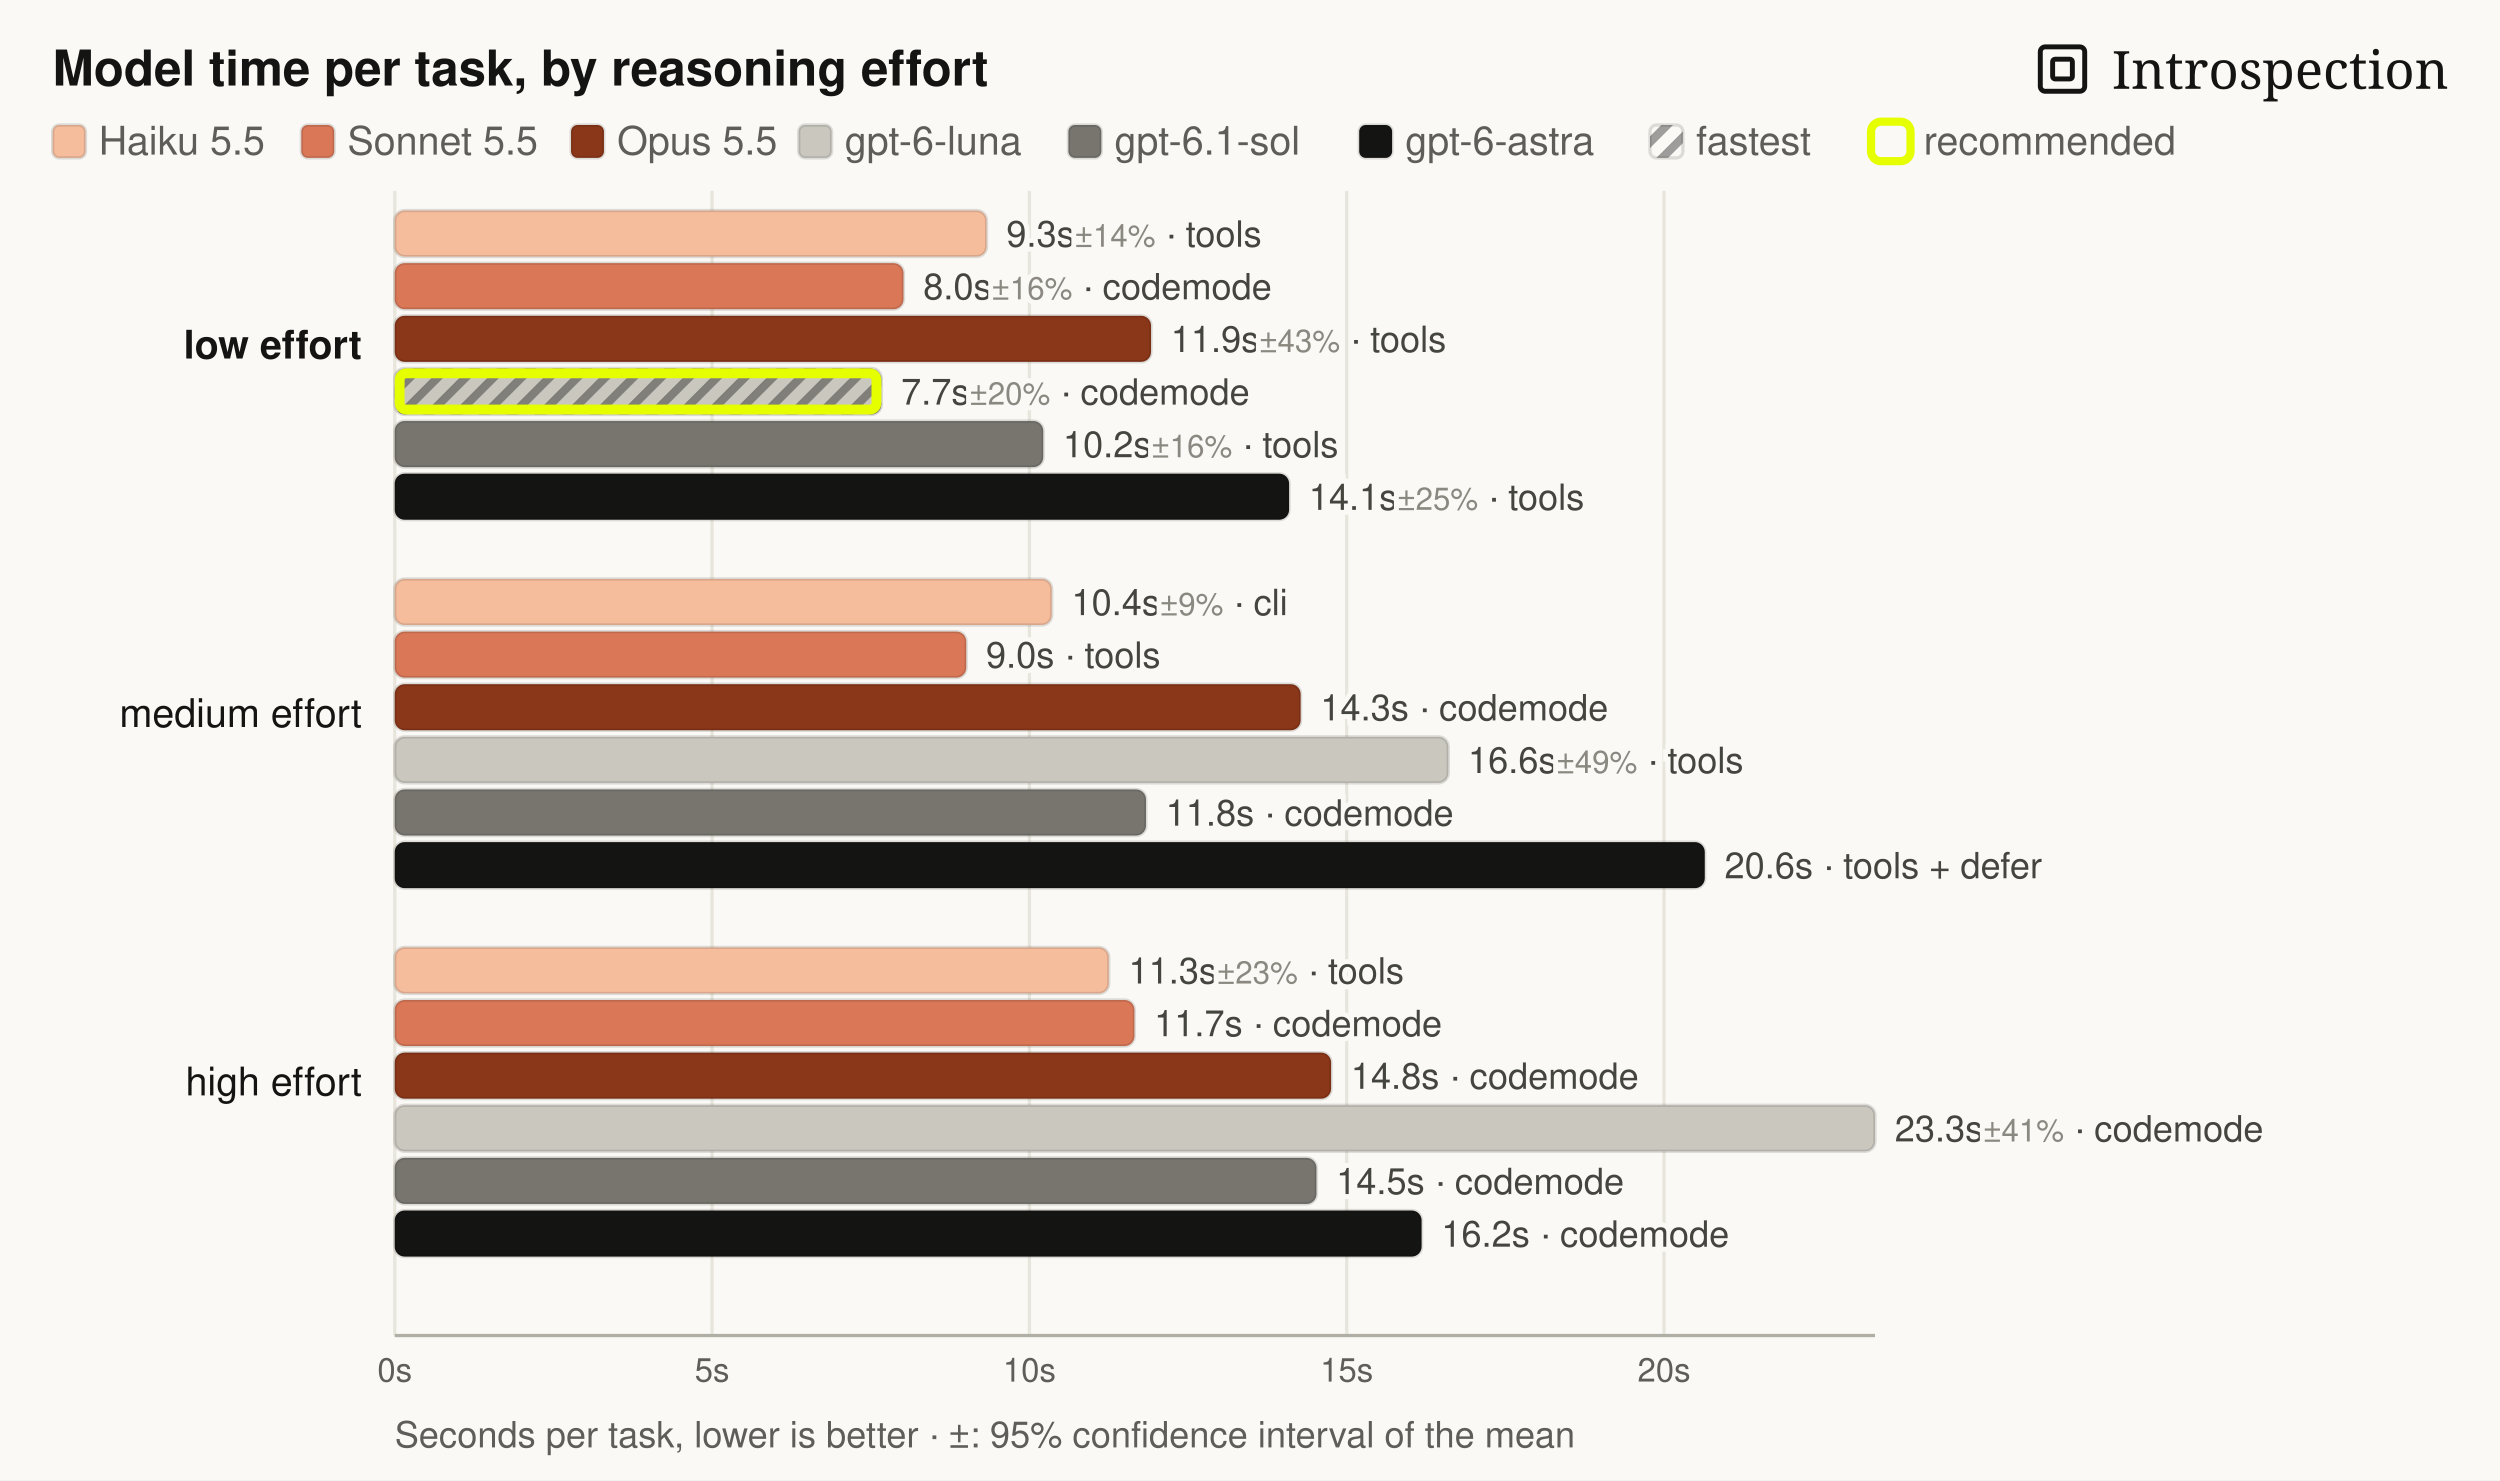
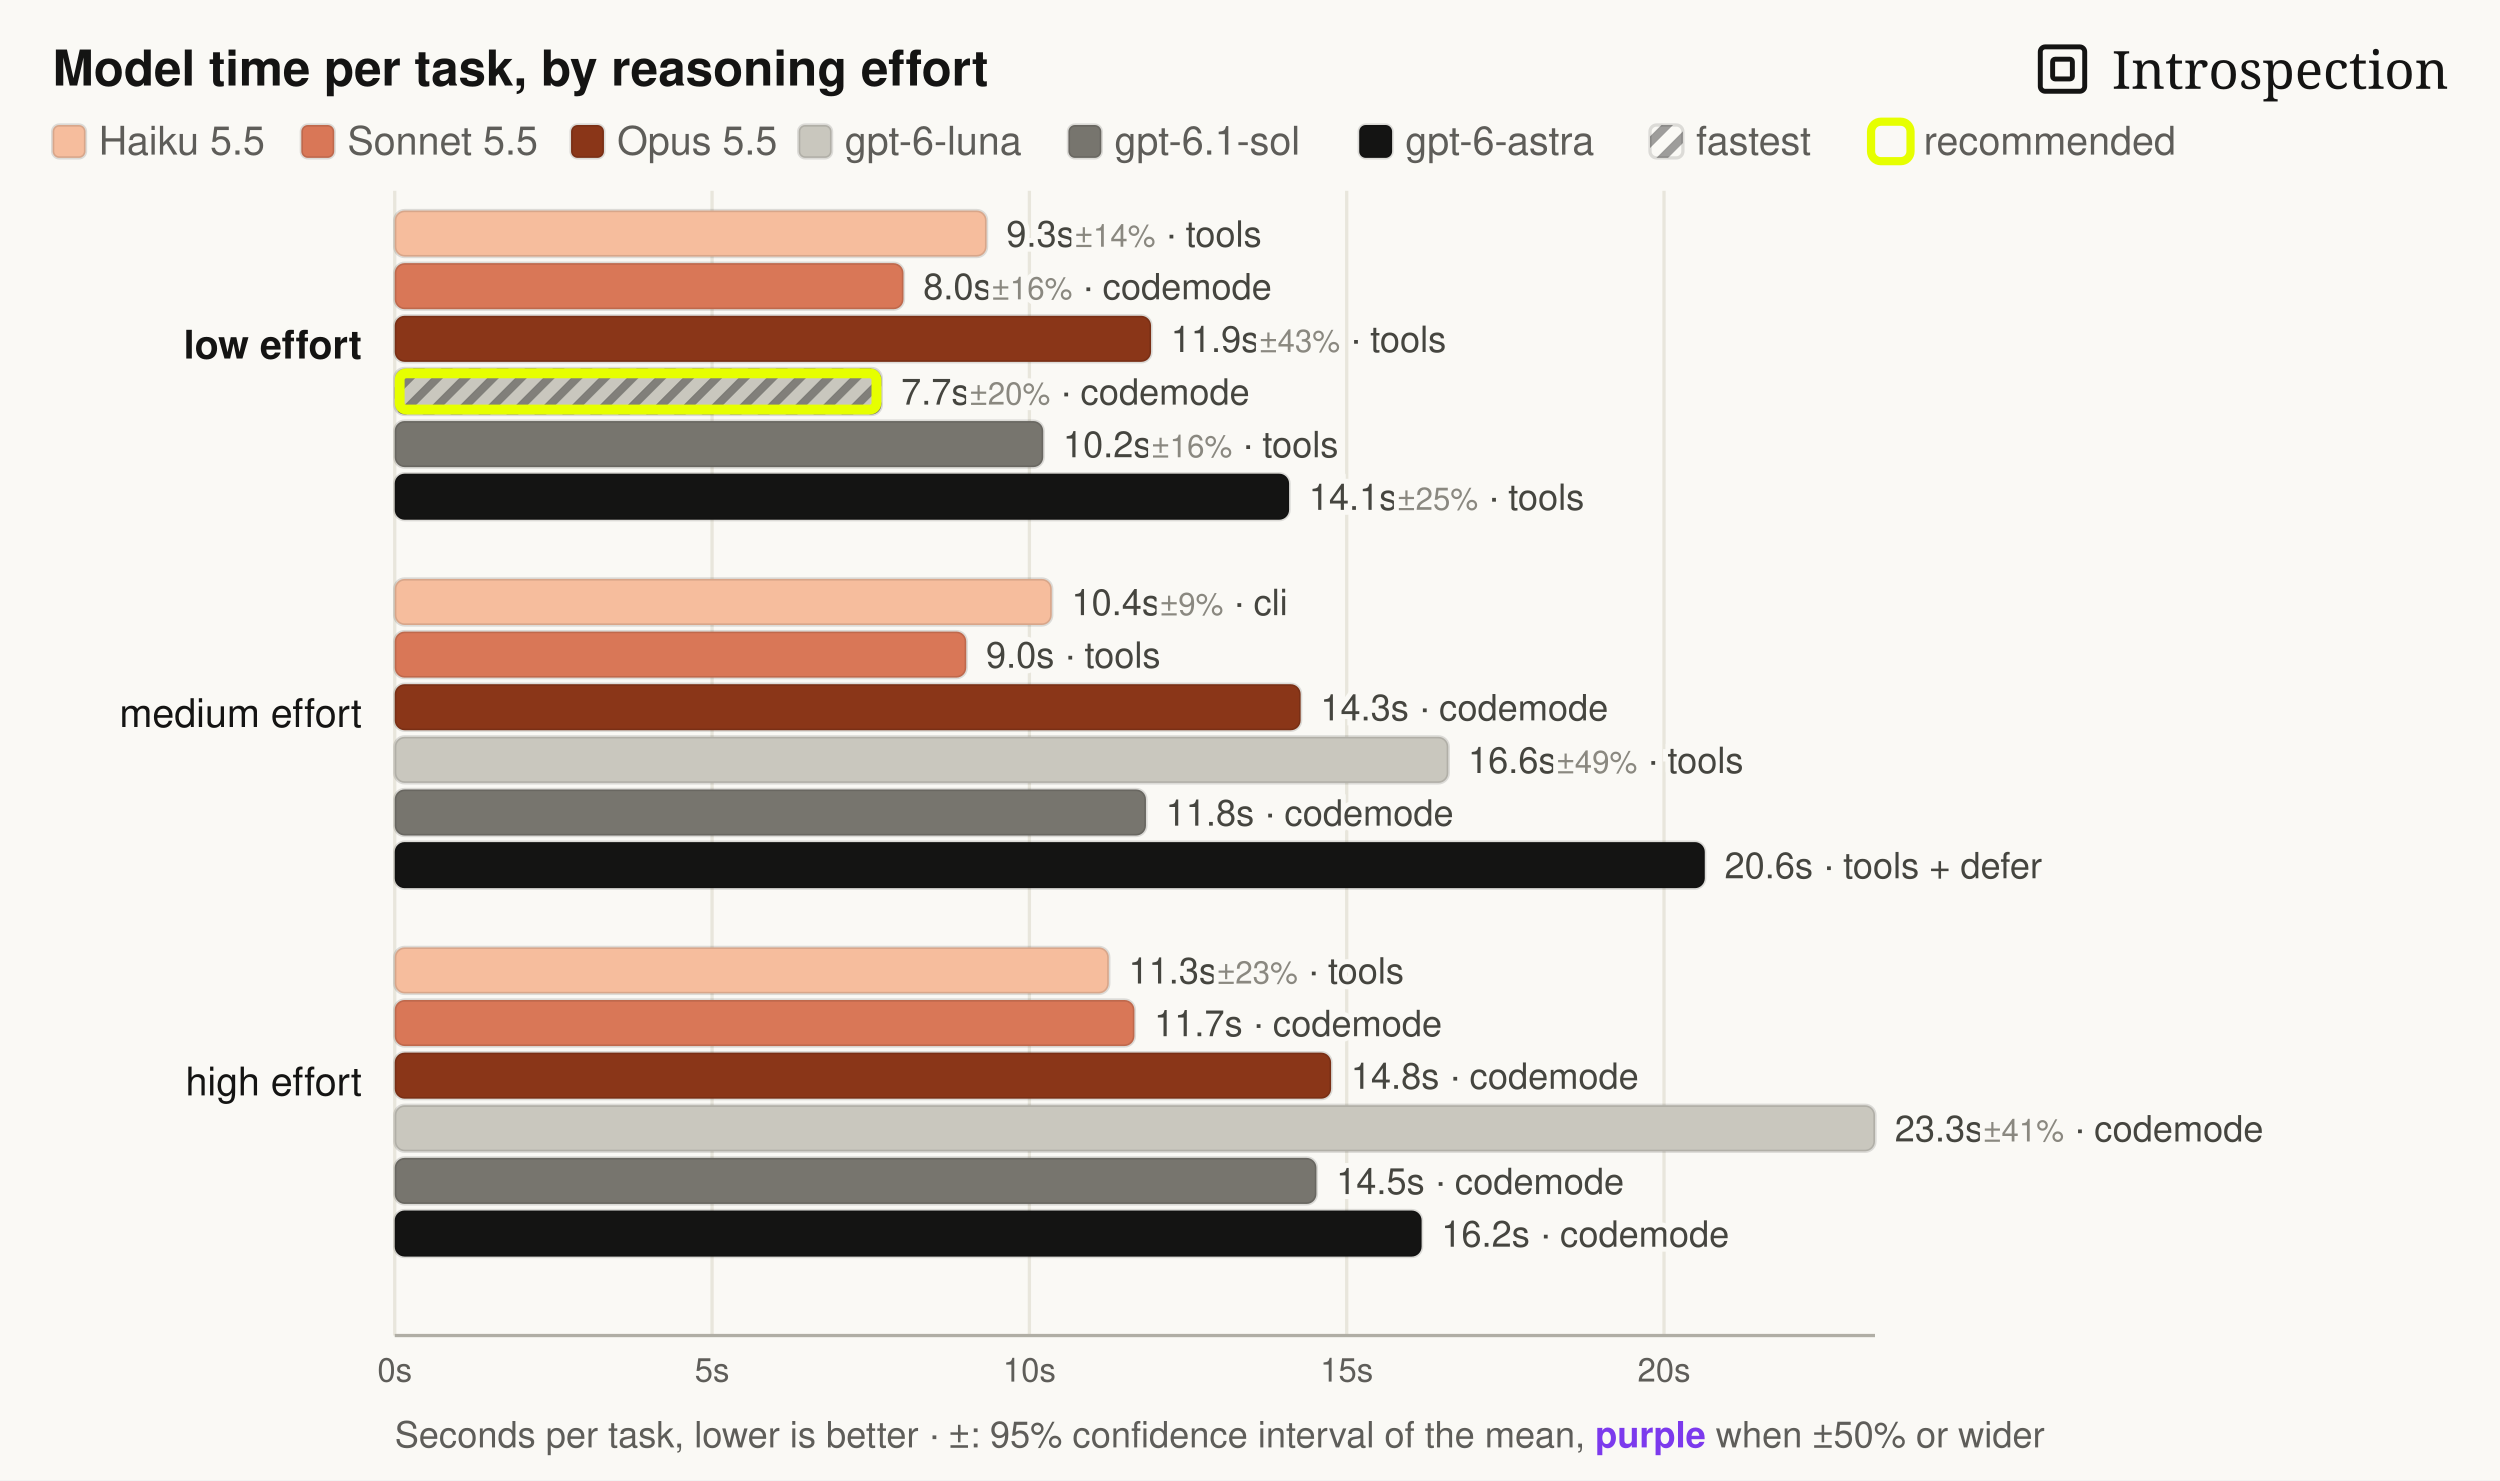
<svg xmlns="http://www.w3.org/2000/svg" width="760" height="450" viewBox="0 0 760 450" font-family="-apple-system, Segoe UI, Helvetica, Arial, sans-serif">
  <defs>
    <pattern id="win-light" patternUnits="userSpaceOnUse" width="6" height="6" patternTransform="rotate(45)">
      <rect width="2.5" height="6" fill="#141413" opacity="0.4" />
    </pattern>
    <pattern id="win-dark" patternUnits="userSpaceOnUse" width="6" height="6" patternTransform="rotate(45)">
      <rect width="2.5" height="6" fill="#ffffff" opacity="0.6" />
    </pattern>
  </defs>
  <rect width="760" height="450" fill="#faf9f5" />
  <text x="16" y="26" font-size="15" font-weight="600" fill="#141413">Model time per task, by reasoning effort</text>
  <g transform="translate(618 12) scale(0.75)" fill="none" stroke="#141413" stroke-width="2" stroke-linecap="round" stroke-linejoin="round">
    <rect x="3" y="3" width="18" height="18" rx="2" />
    <rect x="8" y="8" width="8" height="8" rx="1" />
  </g>
  <text x="642" y="27" font-size="16" font-family="Georgia, serif" fill="#141413">Introspection</text>
  <rect x="16" y="38" width="10" height="10" rx="2" fill="#f6bd9d" stroke="#0000001f" />
  <text x="30" y="47" font-size="12" fill="#5e5d59">Haiku 5.5</text>
  <rect x="91.6" y="38" width="10" height="10" rx="2" fill="#d97757" stroke="#0000001f" />
  <text x="105.6" y="47" font-size="12" fill="#5e5d59">Sonnet 5.5</text>
  <rect x="173.6" y="38" width="10" height="10" rx="2" fill="#8a3618" stroke="#0000001f" />
  <text x="187.6" y="47" font-size="12" fill="#5e5d59">Opus 5.5</text>
  <rect x="242.8" y="38" width="10" height="10" rx="2" fill="#c9c7be" stroke="#0000001f" />
  <text x="256.8" y="47" font-size="12" fill="#5e5d59">gpt-6-luna</text>
  <rect x="324.8" y="38" width="10" height="10" rx="2" fill="#77756e" stroke="#0000001f" />
  <text x="338.8" y="47" font-size="12" fill="#5e5d59">gpt-6.1-sol</text>
  <rect x="413.2" y="38" width="10" height="10" rx="2" fill="#141413" stroke="#0000001f" />
  <text x="427.2" y="47" font-size="12" fill="#5e5d59">gpt-6-astra</text>
  <rect x="501.6" y="38" width="10" height="10" rx="2" fill="url(#win-light)" stroke="#0000001f" />
  <text x="515.6" y="47" font-size="12" fill="#5e5d59">fastest</text>
  <rect x="568.8" y="37" width="12" height="12" rx="3" fill="none" stroke="#e6ff00" stroke-width="2.5" />
  <text x="584.8" y="47" font-size="12" fill="#5e5d59">recommended</text>
  <line x1="120" y1="58" x2="120" y2="406" stroke="#e8e6dc" />
  <text x="120" y="420" font-size="10" text-anchor="middle" fill="#5e5d59">0s</text>
  <line x1="216.466" y1="58" x2="216.466" y2="406" stroke="#e8e6dc" />
  <text x="216.466" y="420" font-size="10" text-anchor="middle" fill="#5e5d59">5s</text>
  <line x1="312.932" y1="58" x2="312.932" y2="406" stroke="#e8e6dc" />
  <text x="312.932" y="420" font-size="10" text-anchor="middle" fill="#5e5d59">10s</text>
  <line x1="409.397" y1="58" x2="409.397" y2="406" stroke="#e8e6dc" />
  <text x="409.397" y="420" font-size="10" text-anchor="middle" fill="#5e5d59">15s</text>
  <line x1="505.863" y1="58" x2="505.863" y2="406" stroke="#e8e6dc" />
  <text x="505.863" y="420" font-size="10" text-anchor="middle" fill="#5e5d59">20s</text>
  <line x1="120" y1="406" x2="570" y2="406" stroke="#b0aea5" />
  <text x="110" y="109" font-size="12" text-anchor="end" fill="#141413" font-weight="600">low effort</text>
  <rect x="120" y="64" width="179.924" height="14" rx="3" fill="#f6bd9d" stroke="#0000001f" data-href="https://artificialanalysis.ai/models/claude-haiku-5-5" />
  <text x="305.924" y="75" font-size="11" stroke="#faf9f5" stroke-width="3" paint-order="stroke" fill="#45453f">9.3s<tspan font-size="9.5" fill="#8a8880"> ±14%</tspan> · tools</text>
  <rect x="120" y="80" width="154.66" height="14" rx="3" fill="#d97757" stroke="#0000001f" data-href="https://artificialanalysis.ai/models/claude-sonnet-5-5" />
  <text x="280.66" y="91" font-size="11" stroke="#faf9f5" stroke-width="3" paint-order="stroke" fill="#45453f">8.0s<tspan font-size="9.5" fill="#8a8880"> ±16%</tspan> · codemode</text>
  <rect x="120" y="96" width="229.917" height="14" rx="3" fill="#8a3618" stroke="#0000001f" data-href="https://artificialanalysis.ai/models/claude-opus-5-5" />
  <text x="355.917" y="107" font-size="11" stroke="#faf9f5" stroke-width="3" paint-order="stroke" fill="#45453f">11.9s<tspan font-size="9.5" fill="#8a8880"> ±43%</tspan> · tools</text>
  <rect x="120" y="112" width="147.936" height="14" rx="3" fill="#c9c7be" stroke="#0000001f" data-href="https://artificialanalysis.ai/models/gpt-6-luna" />
  <rect x="120" y="112" width="147.936" height="14" rx="3" fill="url(#win-light)" pointer-events="none" />
  <rect x="121.5" y="113.5" width="144.936" height="11" rx="2" fill="none" stroke="#e6ff00" stroke-width="3" pointer-events="none" />
  <text x="273.936" y="123" font-size="11" stroke="#faf9f5" stroke-width="3" paint-order="stroke" fill="#45453f">7.7s<tspan font-size="9.5" fill="#8a8880"> ±20%</tspan> · codemode</text>
  <rect x="120" y="128" width="197.137" height="14" rx="3" fill="#77756e" stroke="#0000001f" data-href="https://artificialanalysis.ai/models/gpt-6-1-sol" />
  <text x="323.137" y="139" font-size="11" stroke="#faf9f5" stroke-width="3" paint-order="stroke" fill="#45453f">10.2s<tspan font-size="9.5" fill="#8a8880"> ±16%</tspan> · tools</text>
  <rect x="120" y="144" width="271.879" height="14" rx="3" fill="#141413" stroke="#0000001f" data-href="https://artificialanalysis.ai/models/gpt-6-astra" />
  <text x="397.879" y="155" font-size="11" stroke="#faf9f5" stroke-width="3" paint-order="stroke" fill="#45453f">14.1s<tspan font-size="9.5" fill="#8a8880"> ±25%</tspan> · tools</text>
  <text x="110" y="221" font-size="12" text-anchor="end" fill="#141413" font-weight="400">medium effort</text>
  <rect x="120" y="176" width="199.729" height="14" rx="3" fill="#f6bd9d" stroke="#0000001f" data-href="https://artificialanalysis.ai/models/claude-haiku-5-5" />
  <text x="325.729" y="187" font-size="11" stroke="#faf9f5" stroke-width="3" paint-order="stroke" fill="#45453f">10.4s<tspan font-size="9.5" fill="#8a8880"> ±9%</tspan> · cli</text>
  <rect x="120" y="192" width="173.735" height="14" rx="3" fill="#d97757" stroke="#0000001f" data-href="https://artificialanalysis.ai/models/claude-sonnet-5-5" />
  <text x="299.735" y="203" font-size="11" stroke="#faf9f5" stroke-width="3" paint-order="stroke" fill="#45453f">9.0s · tools</text>
  <rect x="120" y="208" width="275.391" height="14" rx="3" fill="#8a3618" stroke="#0000001f" data-href="https://artificialanalysis.ai/models/claude-opus-5-5" />
  <text x="401.391" y="219" font-size="11" stroke="#faf9f5" stroke-width="3" paint-order="stroke" fill="#45453f">14.3s · codemode</text>
  <rect x="120" y="224" width="320.279" height="14" rx="3" fill="#c9c7be" stroke="#0000001f" data-href="https://artificialanalysis.ai/models/gpt-6-luna" />
  <text x="446.279" y="235" font-size="11" stroke="#faf9f5" stroke-width="3" paint-order="stroke" fill="#45453f">16.6s<tspan font-size="9.5" fill="#8a8880"> ±49%</tspan> · tools</text>
  <rect x="120" y="240" width="228.373" height="14" rx="3" fill="#77756e" stroke="#0000001f" data-href="https://artificialanalysis.ai/models/gpt-6-1-sol" />
  <text x="354.373" y="251" font-size="11" stroke="#faf9f5" stroke-width="3" paint-order="stroke" fill="#45453f">11.8s · codemode</text>
  <rect x="120" y="256" width="398.249" height="14" rx="3" fill="#141413" stroke="#0000001f" data-href="https://artificialanalysis.ai/models/gpt-6-astra" />
  <text x="524.249" y="267" font-size="11" stroke="#faf9f5" stroke-width="3" paint-order="stroke" fill="#45453f">20.6s · tools + defer</text>
  <text x="110" y="333" font-size="12" text-anchor="end" fill="#141413" font-weight="400">high effort</text>
  <rect x="120" y="288" width="217.074" height="14" rx="3" fill="#f6bd9d" stroke="#0000001f" data-href="https://artificialanalysis.ai/models/claude-haiku-5-5" />
  <text x="343.074" y="299" font-size="11" stroke="#faf9f5" stroke-width="3" paint-order="stroke" fill="#45453f">11.3s<tspan font-size="9.5" fill="#8a8880"> ±23%</tspan> · tools</text>
  <rect x="120" y="304" width="224.862" height="14" rx="3" fill="#d97757" stroke="#0000001f" data-href="https://artificialanalysis.ai/models/claude-sonnet-5-5" />
  <text x="350.862" y="315" font-size="11" stroke="#faf9f5" stroke-width="3" paint-order="stroke" fill="#45453f">11.7s · codemode</text>
  <rect x="120" y="320" width="284.651" height="14" rx="3" fill="#8a3618" stroke="#0000001f" data-href="https://artificialanalysis.ai/models/claude-opus-5-5" />
  <text x="410.651" y="331" font-size="11" stroke="#faf9f5" stroke-width="3" paint-order="stroke" fill="#45453f">14.8s · codemode</text>
  <rect x="120" y="336" width="450" height="14" rx="3" fill="#c9c7be" stroke="#0000001f" data-href="https://artificialanalysis.ai/models/gpt-6-luna" />
  <text x="576" y="347" font-size="11" stroke="#faf9f5" stroke-width="3" paint-order="stroke" fill="#45453f">23.3s<tspan font-size="9.5" fill="#8a8880"> ±41%</tspan> · codemode</text>
  <rect x="120" y="352" width="280.195" height="14" rx="3" fill="#77756e" stroke="#0000001f" data-href="https://artificialanalysis.ai/models/gpt-6-1-sol" />
  <text x="406.195" y="363" font-size="11" stroke="#faf9f5" stroke-width="3" paint-order="stroke" fill="#45453f">14.5s · codemode</text>
  <rect x="120" y="368" width="312.163" height="14" rx="3" fill="#141413" stroke="#0000001f" data-href="https://artificialanalysis.ai/models/gpt-6-astra" />
  <text x="438.163" y="379" font-size="11" stroke="#faf9f5" stroke-width="3" paint-order="stroke" fill="#45453f">16.2s · codemode</text>
-   <text x="120" y="440" font-size="11" fill="#5e5d59">Seconds per task, lower is better · ±: 95% confidence interval of the mean</text>
+   <text x="120" y="440" font-size="11" fill="#5e5d59">Seconds per task, lower is better · ±: 95% confidence interval of the mean, <tspan fill="#7c3aed" font-weight="600">purple</tspan> when ±50% or wider</text>
</svg>
